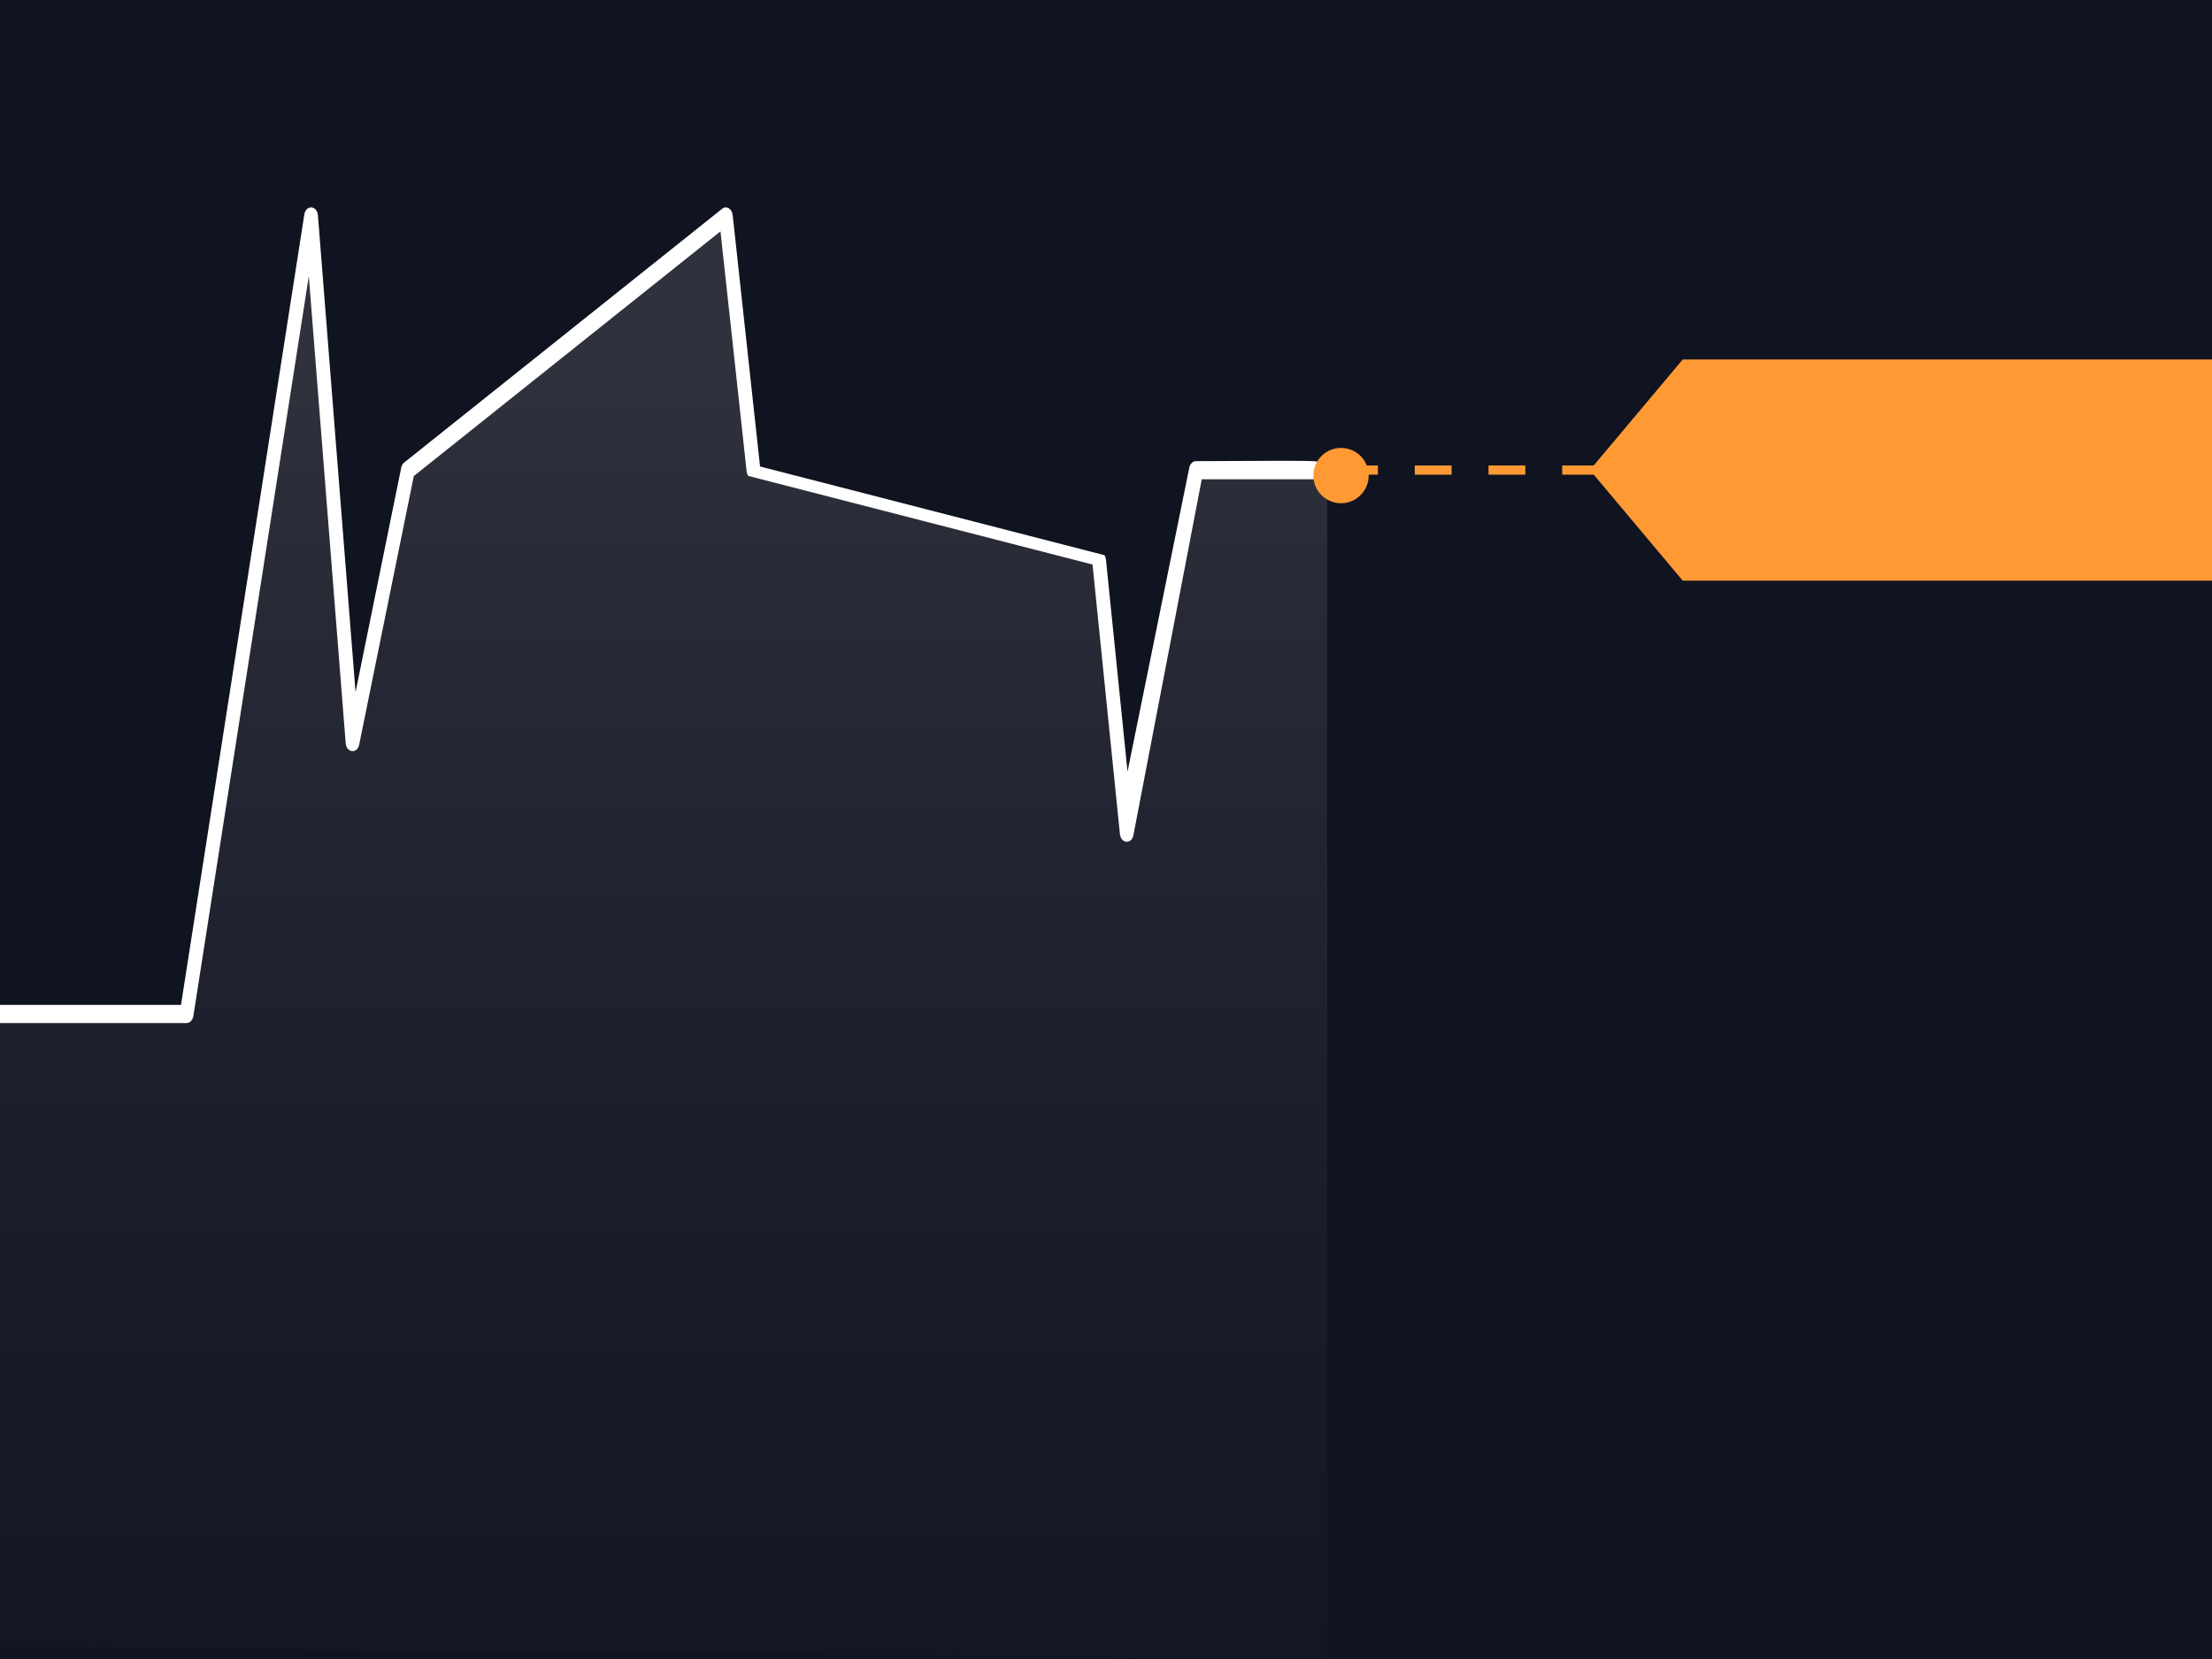
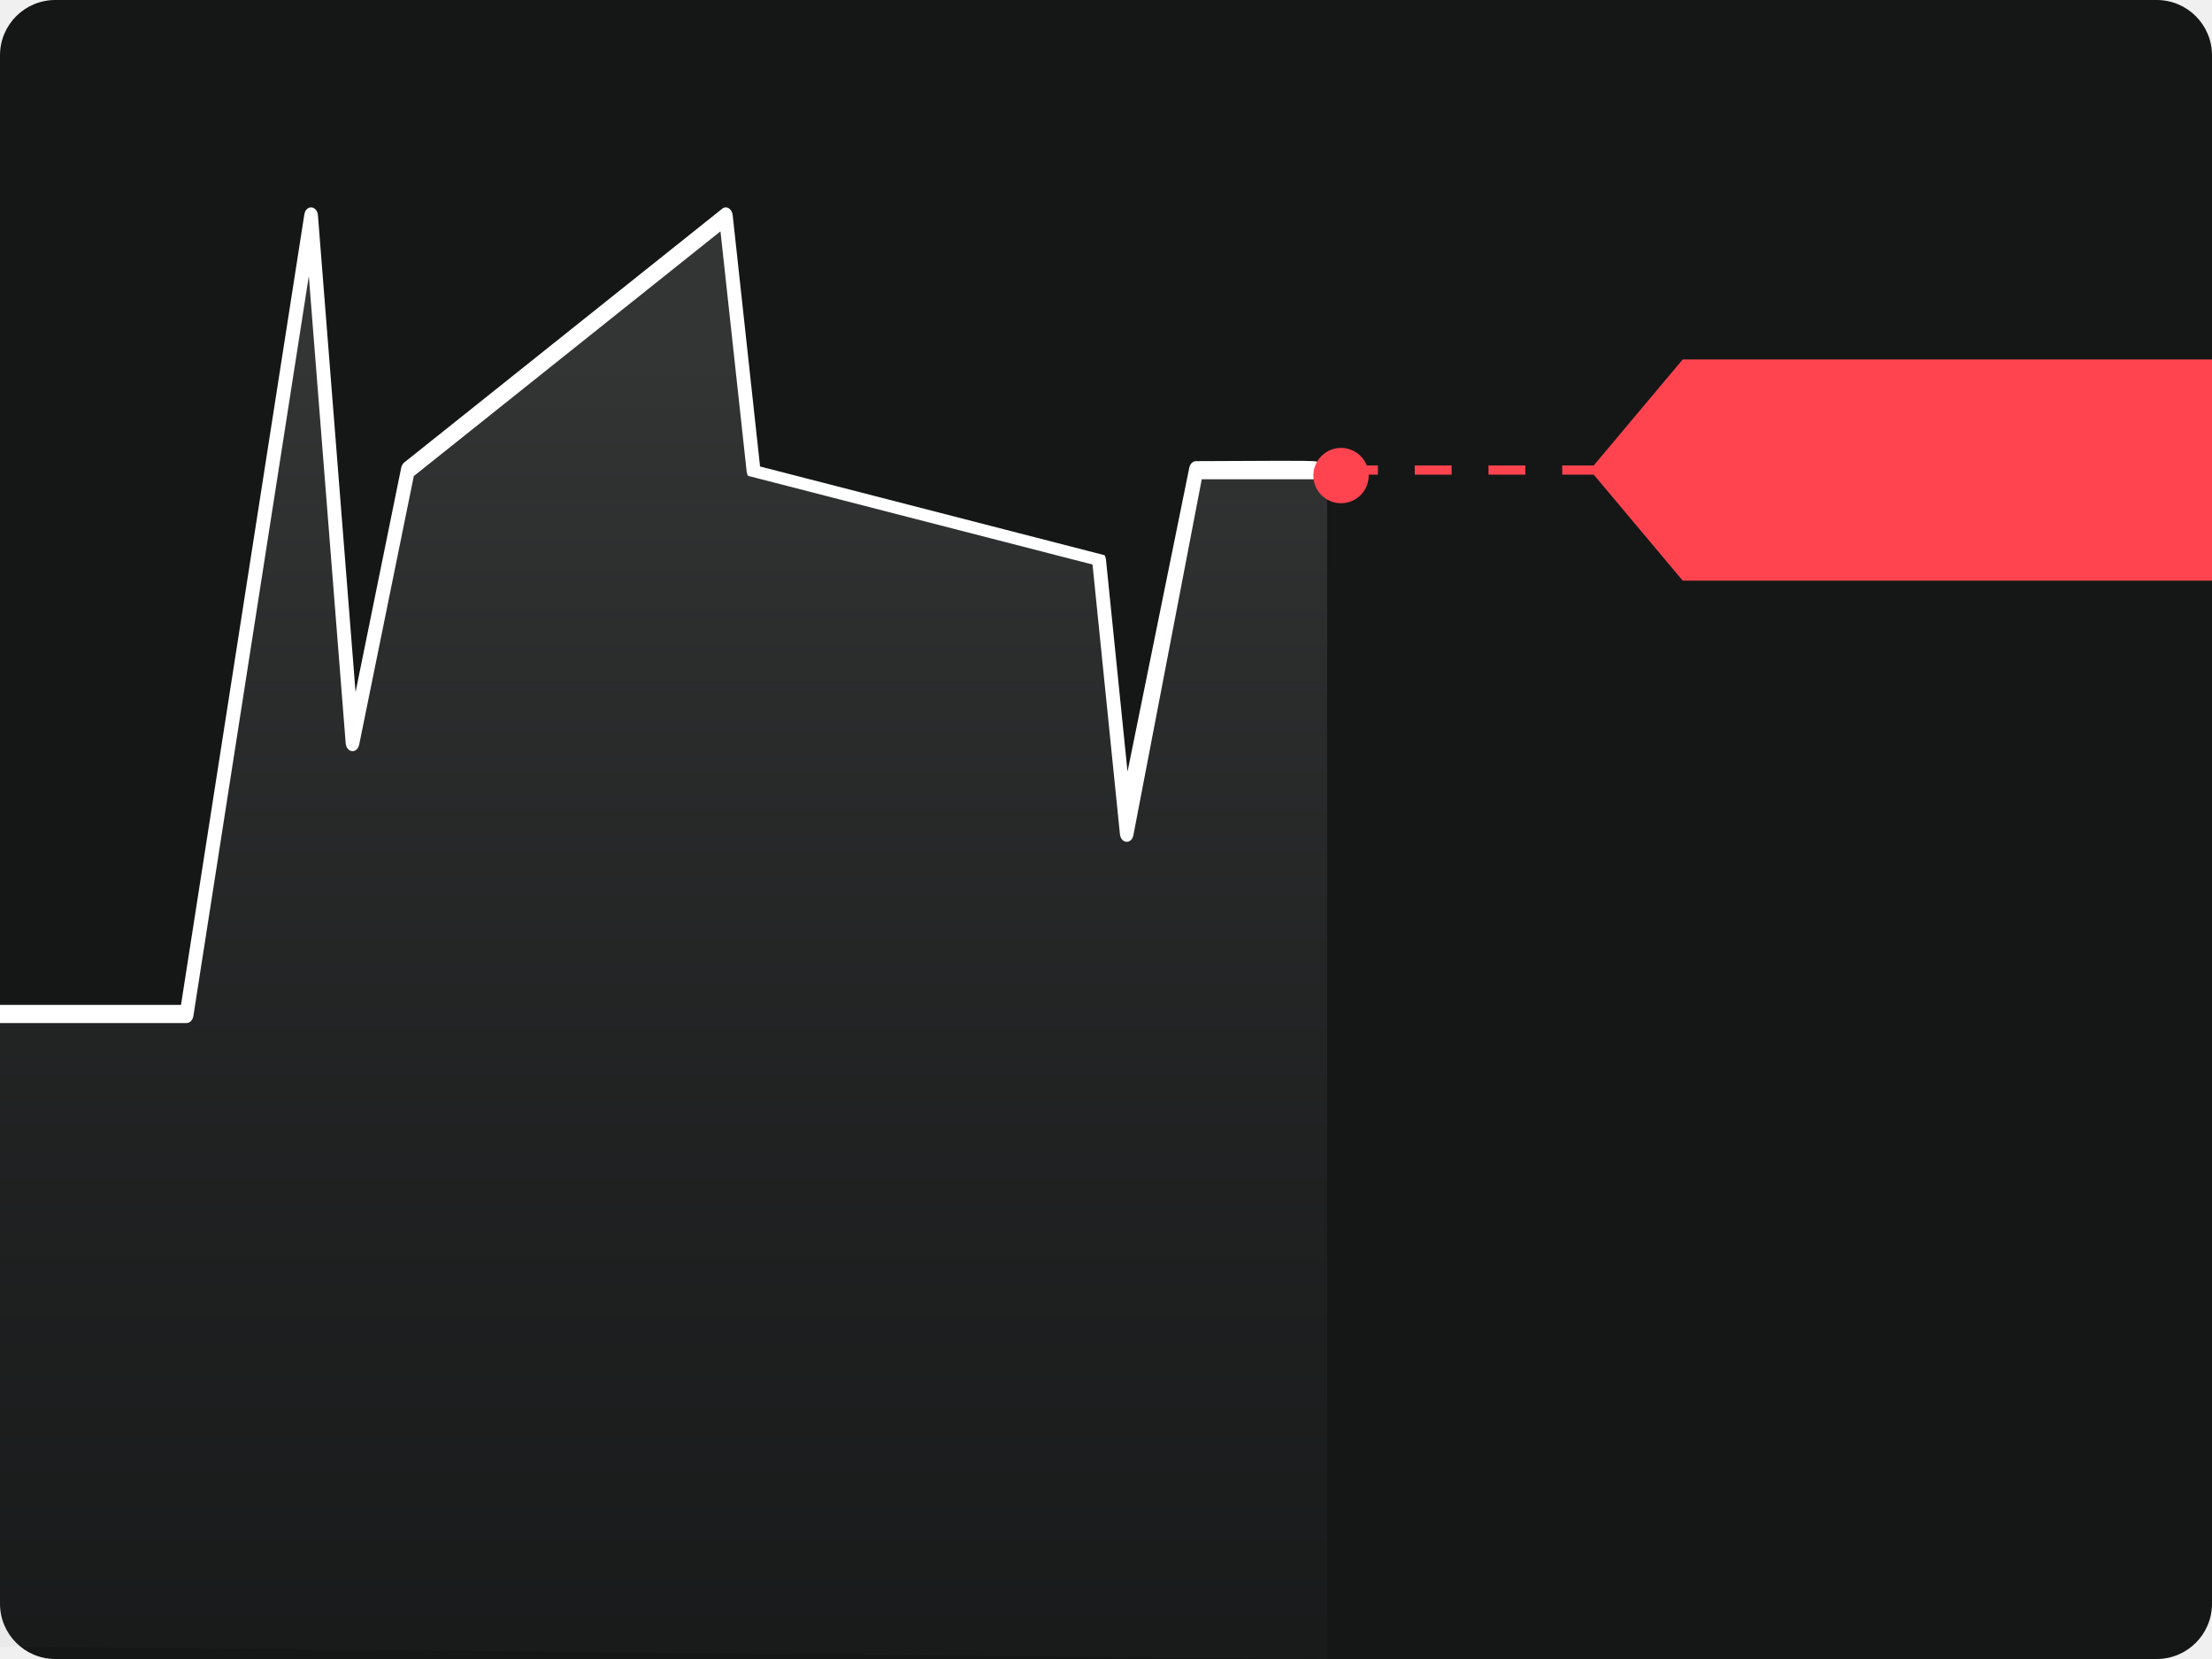
- <svg xmlns="http://www.w3.org/2000/svg" width="160" height="120">
+ <svg xmlns="http://www.w3.org/2000/svg" width="160px" height="120px" viewBox="0 0 160 120" version="1.1">
  <defs>
-     <linearGradient x1="50%" y1="147.774%" x2="50%" y2="10.759%" id="a">
+     <linearGradient x1="50%" y1="147.774%" x2="50%" y2="10.759%" id="linearGradient-1">
      <stop stop-color="#101320" stop-opacity="0" offset="0%" />
-       <stop stop-color="#FFF" stop-opacity=".16" offset="100%" />
+       <stop stop-color="#FFFFFF" stop-opacity="0.16" offset="100%" />
    </linearGradient>
  </defs>
-   <g fill="none" fill-rule="evenodd">
-     <path fill="#101320" fill-rule="nonzero" d="M0 0h160v120H0z" />
-     <path fill-opacity=".8" fill="url(#a)" d="M95.998 34.453l-9.498-.065-5 26.268-2-19.701-25-6.567L52.5 16l-23 18.388-4 19.701L22.5 16l-9 57.79H0v45.313L96 120z" />
-     <path d="M96 34.077c-.026.335-.24.59-.498.59h-8.576l-4.93 25.674c-.095.743-.914.725-.99-.02l-1.981-19.487-24.914-6.413a.771.771 0 0 1-.104-.317l-1.893-17.37-22.182 17.7-3.948 19.413c-.143.703-.923.623-.98-.102L22.337 19.97 13.99 73.476c-.047.305-.252.524-.49.524H0v-1.311h13.092l8.919-57.164c.114-.735.928-.682.987.064l2.72 34.475 3.3-16.221a.667.667 0 0 1 .223-.391l23-18.356c.307-.244.705.002.756.467l1.98 18.179 24.915 6.416a.773.773 0 0 1 .106.322l1.559 15.334 4.452-21.91c.04-.316.249-.548.493-.548 5.256-.034 8.105-.034 8.548 0 .443.034.76.274.95.72z" fill="#FFF" fill-rule="nonzero" />
-     <path d="M115.28 33.667L121.716 26H160v16h-38.284l-6.436-7.667H113v-.666h2.28zm-16.419 0h.806v.666h-.668L99 34.4a2 2 0 1 1-.139-.733zm3.472.666v-.666H105v.666h-2.667zm5.334 0v-.666h2.666v.666h-2.666z" fill="#F93" fill-rule="nonzero" />
+   <g id="Symbols" stroke="none" stroke-width="1" fill="none" fill-rule="evenodd">
+     <g id="images/img-charts-without-countdown-scale">
+       <g id="Group">
+         <rect id="bg-all" fill="#151717" fill-rule="nonzero" x="0" y="0" width="160" height="120" rx="4" />
+         <polygon id="chart-bg" fill-opacity="0.8" fill="url(#linearGradient-1)" points="95.998 34.453 86.5 34.388 81.5 60.656 79.5 40.955 54.5 34.388 52.5 16 29.5 34.388 25.5 54.089 22.5 16 13.5 73.79 -5.82645043e-13 73.79 3.63797881e-12 119.103 96 120" />
+         <path d="M96,34.077 C95.974,34.412 95.759,34.667 95.502,34.667 L86.926,34.667 L81.995,60.341 C81.901,61.084 81.082,61.066 81.006,60.32 L79.025,40.834 L54.111,34.421 C54.055,34.33 54.019,34.22 54.007,34.104 L52.114,16.733 L29.932,34.435 L25.984,53.847 C25.841,54.55 25.061,54.47 25.003,53.745 L22.338,19.969 L13.99,73.476 C13.943,73.781 13.738,74 13.5,74 L3.56692453e-12,74 L3.56692453e-12,72.689 L13.092,72.689 L22.011,15.525 C22.125,14.79 22.939,14.843 22.998,15.589 L25.718,50.064 L29.018,33.843 C29.051,33.679 29.131,33.539 29.241,33.452 L52.242,15.096 C52.548,14.852 52.946,15.098 52.997,15.563 L54.977,33.742 L79.892,40.158 C79.949,40.251 79.986,40.362 79.998,40.48 L81.557,55.814 L86.009,33.904 C86.049,33.588 86.258,33.356 86.502,33.356 C91.758,33.322 94.607,33.322 95.05,33.356 C95.493,33.39 95.809,33.63 96,34.077 Z" id="chart-line" fill="#FFFFFF" fill-rule="nonzero" />
+         <path d="M115.28,33.667 L121.716,26 L160,26 L160,42 L121.716,42 L115.28,34.333 L113,34.333 L113,33.667 L115.28,33.667 Z M98.861,33.667 L99.667,33.667 L99.667,34.333 L98.999,34.333 C99,34.355 99,34.378 99,34.4 C99,35.505 98.105,36.4 97,36.4 C95.895,36.4 95,35.505 95,34.4 C95,33.295 95.895,32.4 97,32.4 C97.846,32.4 98.569,32.925 98.861,33.667 Z M102.333,34.333 L102.333,33.667 L105,33.667 L105,34.333 L102.333,34.333 Z M107.667,34.333 L107.667,33.667 L110.333,33.667 L110.333,34.333 L107.667,34.333 Z" id="current-spot" fill="#FF444F" />
+       </g>
+     </g>
  </g>
</svg>
